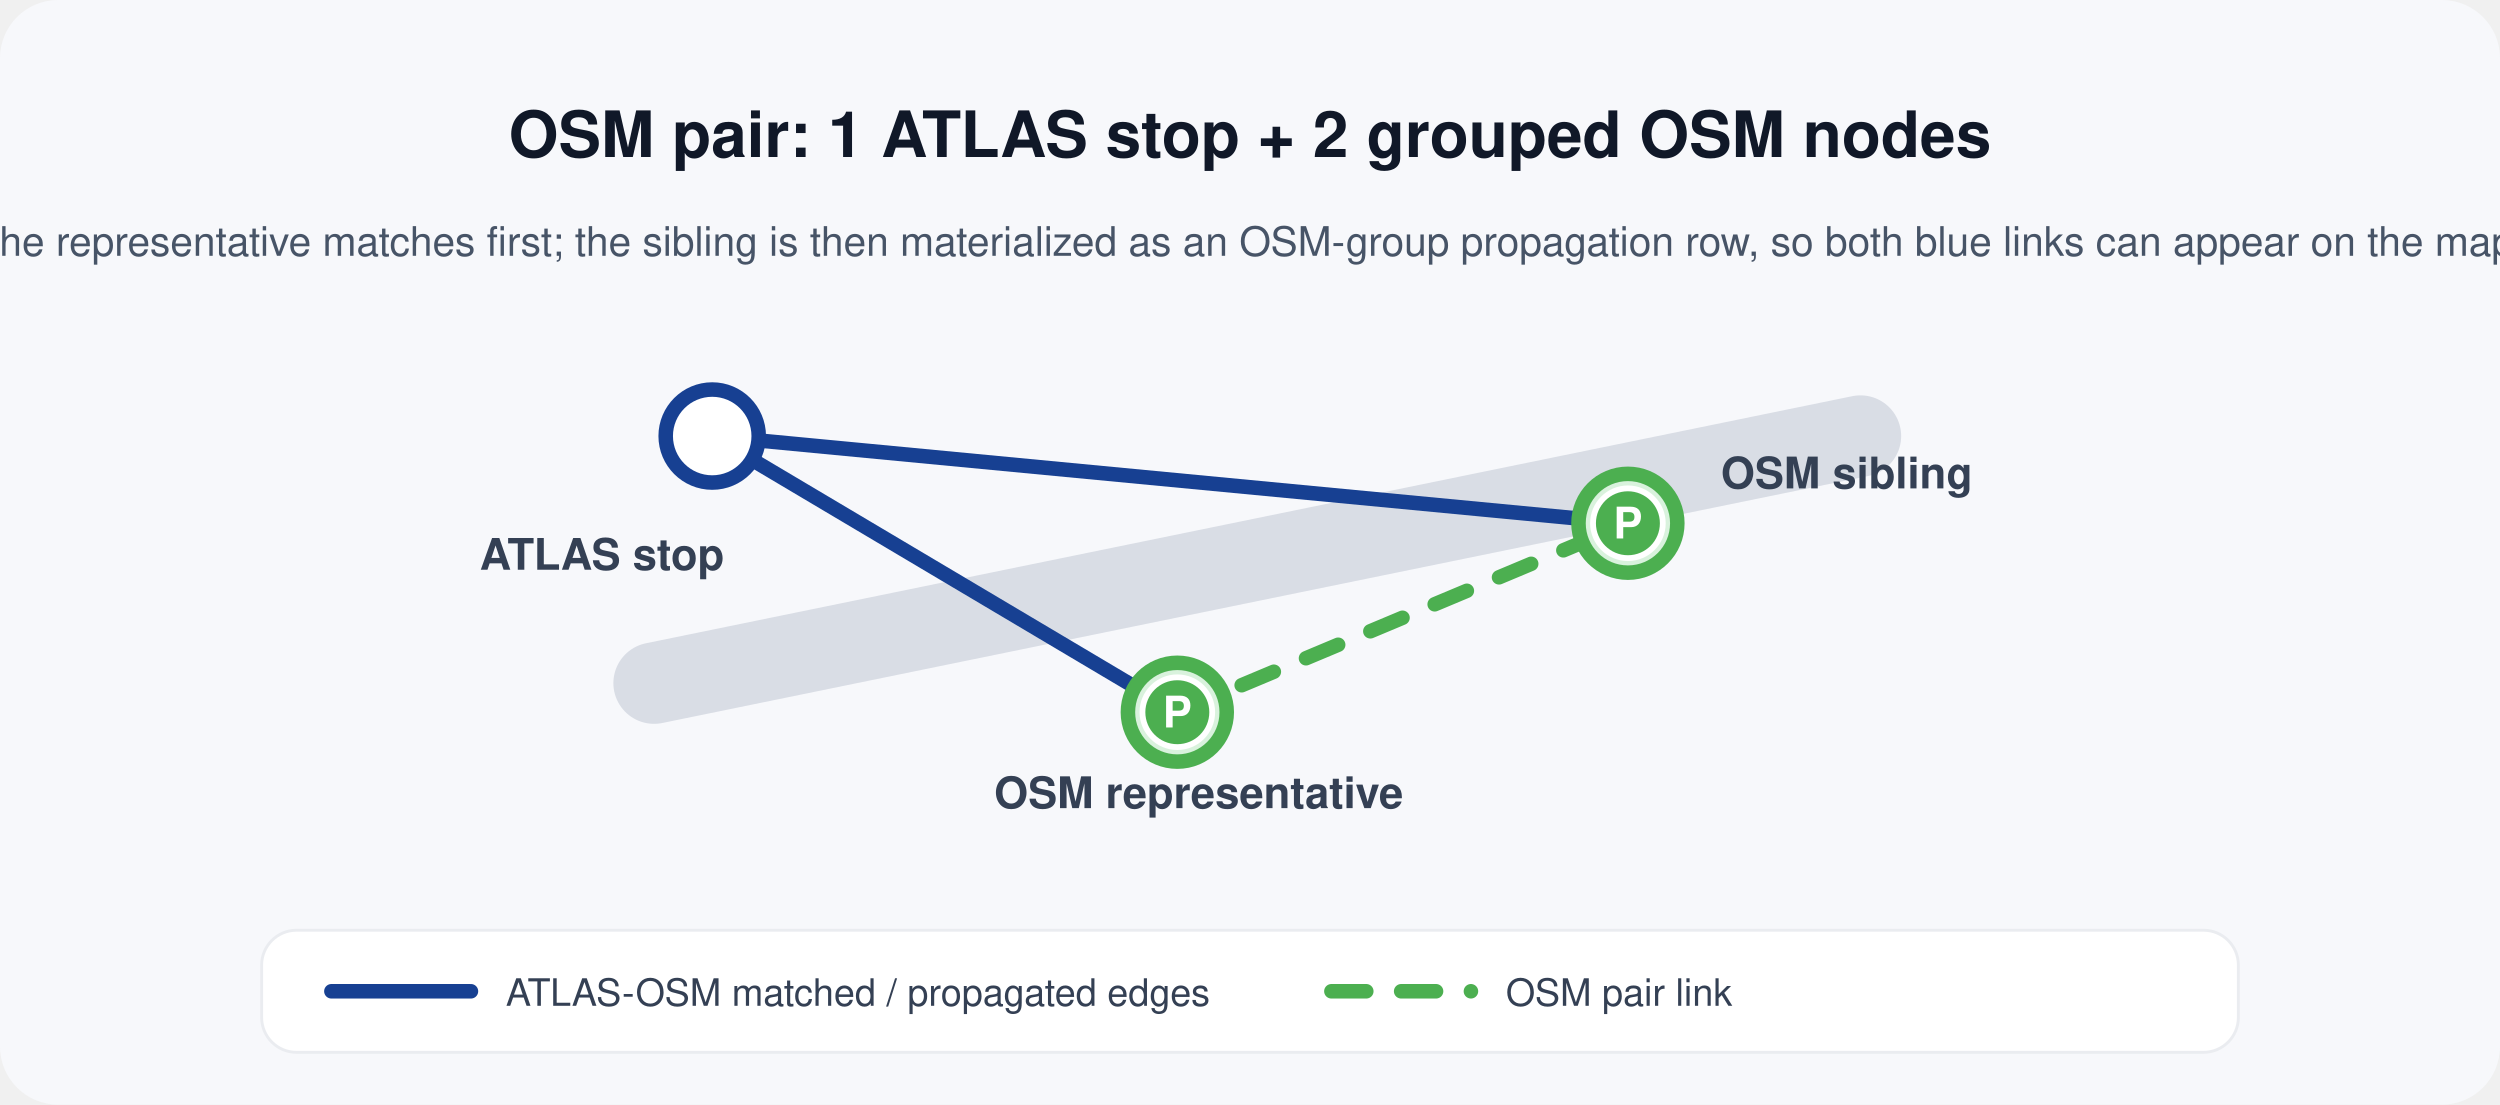
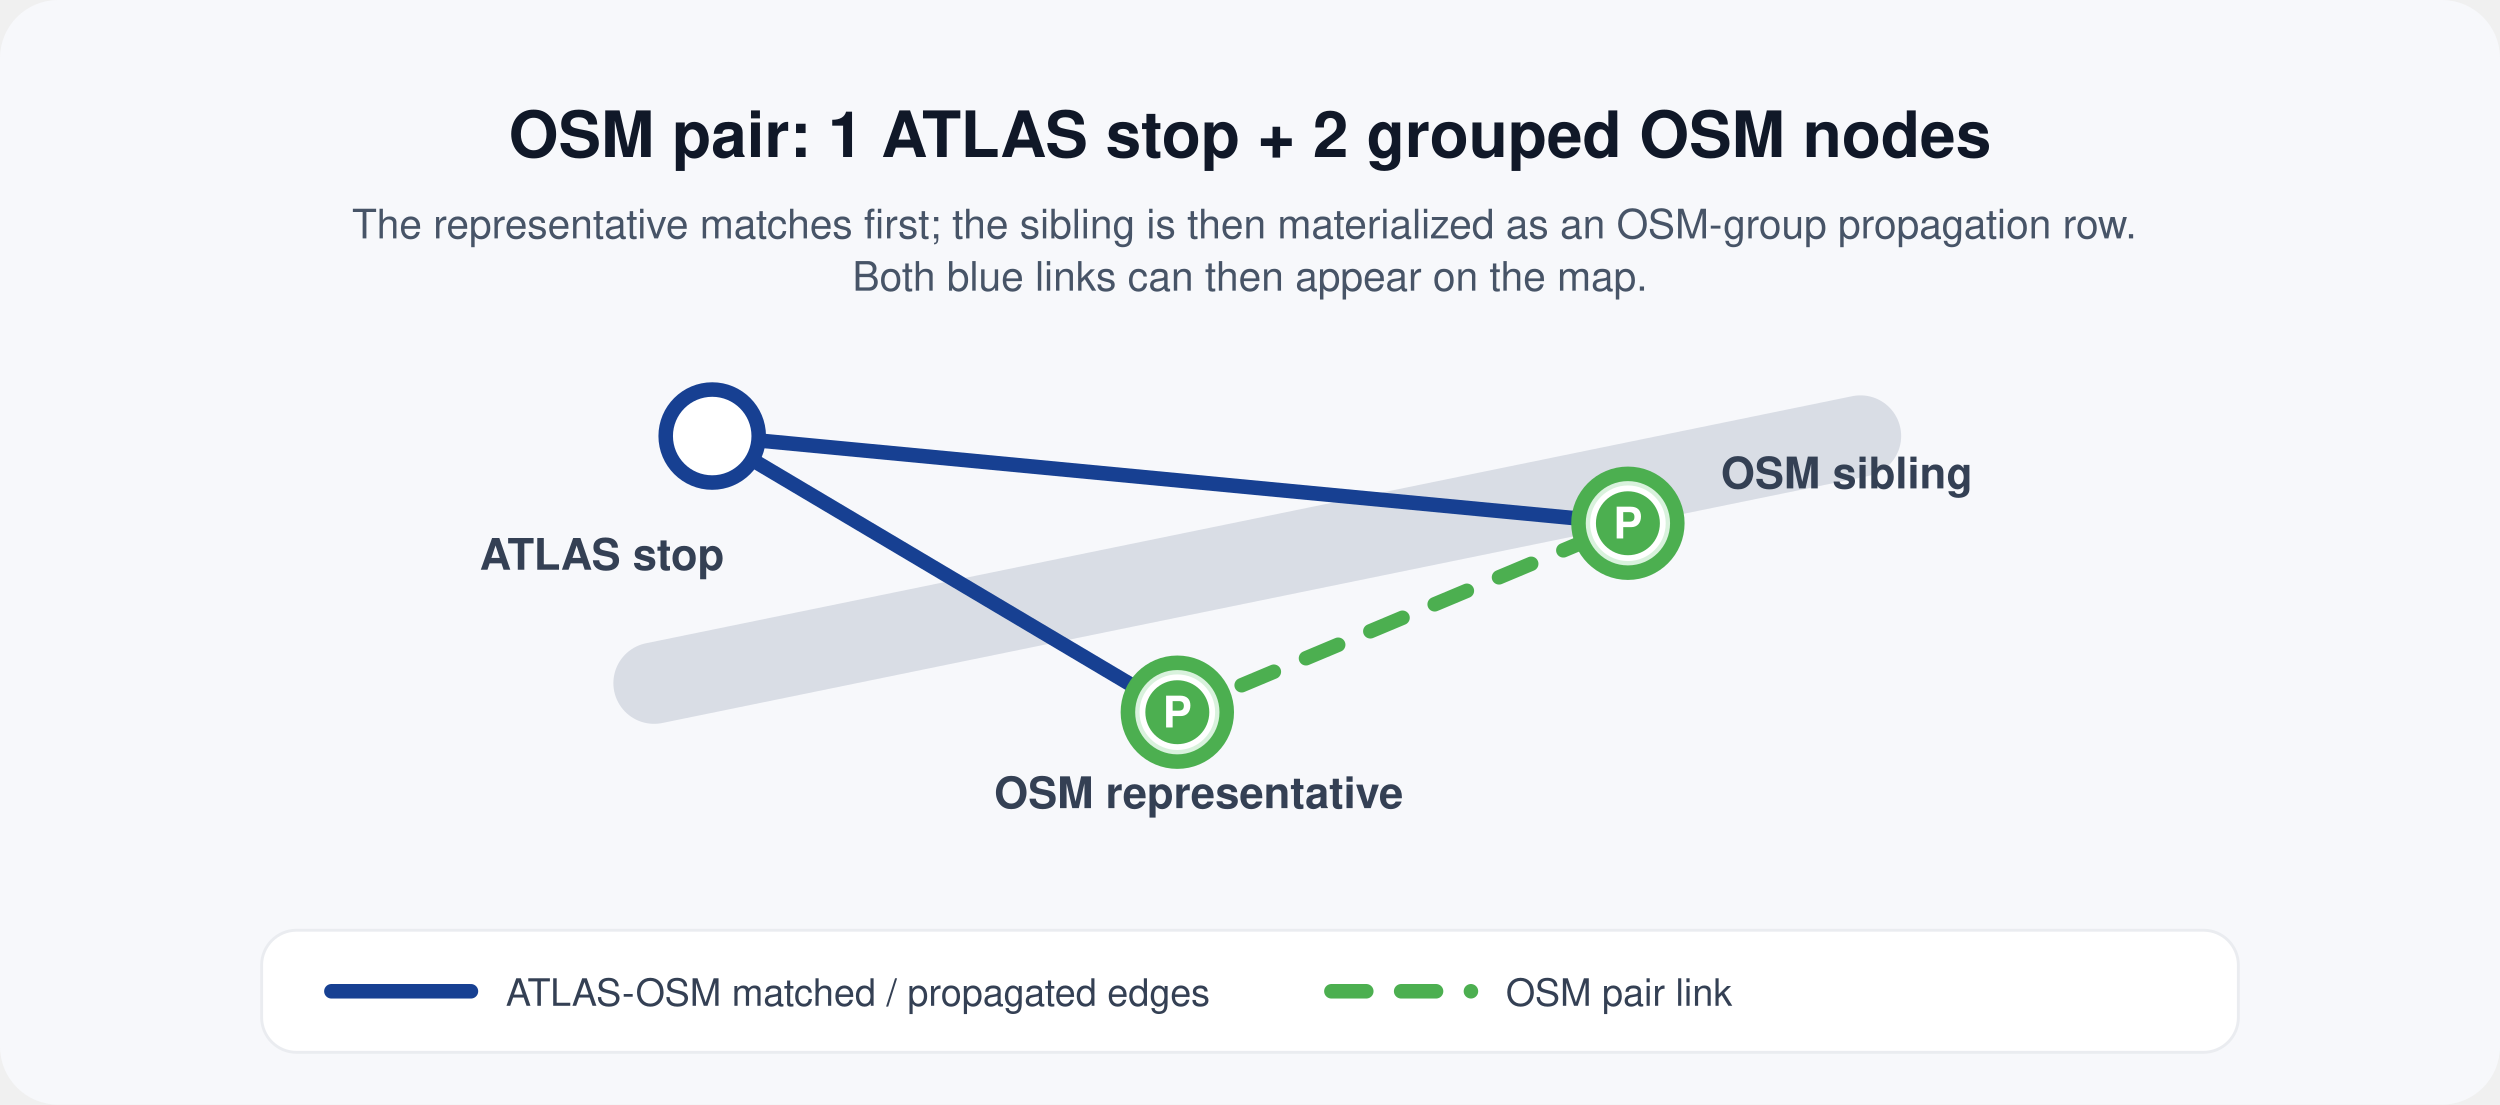
<svg xmlns="http://www.w3.org/2000/svg" viewBox="0 0 860 380" width="100%" height="380" role="img" aria-labelledby="title desc">
  <style>
    .bg { fill: #f7f8fb; }
    .rail { stroke: #d9dde5; stroke-width: 28; stroke-linecap: round; }
    .title { font-family: -apple-system, BlinkMacSystemFont, "Segoe UI", Helvetica, Arial, sans-serif; font-size: 22px; font-weight: 700; fill: #101828; }
    .caption { font-family: -apple-system, BlinkMacSystemFont, "Segoe UI", Helvetica, Arial, sans-serif; font-size: 14px; fill: #475467; }
    .label { font-family: -apple-system, BlinkMacSystemFont, "Segoe UI", Helvetica, Arial, sans-serif; font-size: 15px; font-weight: 600; fill: #344054; }
    .legend { font-family: -apple-system, BlinkMacSystemFont, "Segoe UI", Helvetica, Arial, sans-serif; font-size: 13px; fill: #344054; }
    .blue-line { stroke: #174092; stroke-width: 5; stroke-linecap: round; }
    .green-line { stroke: #4CAF50; stroke-width: 5; stroke-linecap: round; stroke-dasharray: 12 12; }
    .atlas-node { fill: #ffffff; stroke: #174092; stroke-width: 5; }
    .osm-node { fill: #d9f2dd; stroke: #4CAF50; stroke-width: 5; }
    .badge { fill: #4CAF50; stroke: #ffffff; stroke-width: 2; }
    .badge-text { font-family: -apple-system, BlinkMacSystemFont, "Segoe UI", Helvetica, Arial, sans-serif; font-size: 15px; font-weight: 700; fill: #ffffff; text-anchor: middle; dominant-baseline: middle; }
  </style>
  <rect x="0" y="0" width="860" height="380" rx="20" class="bg" />
  <text x="430" y="54" text-anchor="middle" class="title">OSM pair: 1 ATLAS stop + 2 grouped OSM nodes</text>
-   <text x="430" y="88" text-anchor="middle" class="caption">The representative matches first; the sibling is then materialized as an OSM-group propagation row, so both blue links can appear on the map.</text>
+   <text x="430" y="82" text-anchor="middle" class="caption">
+     <tspan x="430" dy="0">The representative matches first; the sibling is then materialized as an OSM-group propagation row.</tspan>
+     <tspan x="430" dy="18">Both blue links can then appear on the map.</tspan>
+   </text>
  <line x1="225" y1="235" x2="640" y2="150" class="rail" />
  <line x1="245" y1="150" x2="405" y2="245" class="blue-line" />
  <line x1="245" y1="150" x2="560" y2="180" class="blue-line" />
  <line x1="405" y1="245" x2="560" y2="180" class="green-line" />
  <circle cx="245" cy="150" r="16" class="atlas-node" />
  <circle cx="405" cy="245" r="17" class="osm-node" />
  <circle cx="560" cy="180" r="17" class="osm-node" />
  <circle cx="405" cy="245" r="12" class="badge" />
  <text x="405" y="245" class="badge-text">P</text>
  <circle cx="560" cy="180" r="12" class="badge" />
  <text x="560" y="180" class="badge-text">P</text>
  <text x="165" y="196" class="label">ATLAS stop</text>
  <text x="342" y="278" class="label">OSM representative</text>
  <text x="592" y="168" class="label">OSM sibling</text>
  <rect x="90" y="320" width="680" height="42" rx="12" fill="#ffffff" stroke="#eaecf0" />
  <line x1="114" y1="341" x2="162" y2="341" class="blue-line" />
  <text x="174" y="346" class="legend">ATLAS-OSM matched / propagated edges</text>
  <line x1="458" y1="341" x2="506" y2="341" class="green-line" />
  <text x="518" y="346" class="legend">OSM pair link</text>
</svg>
